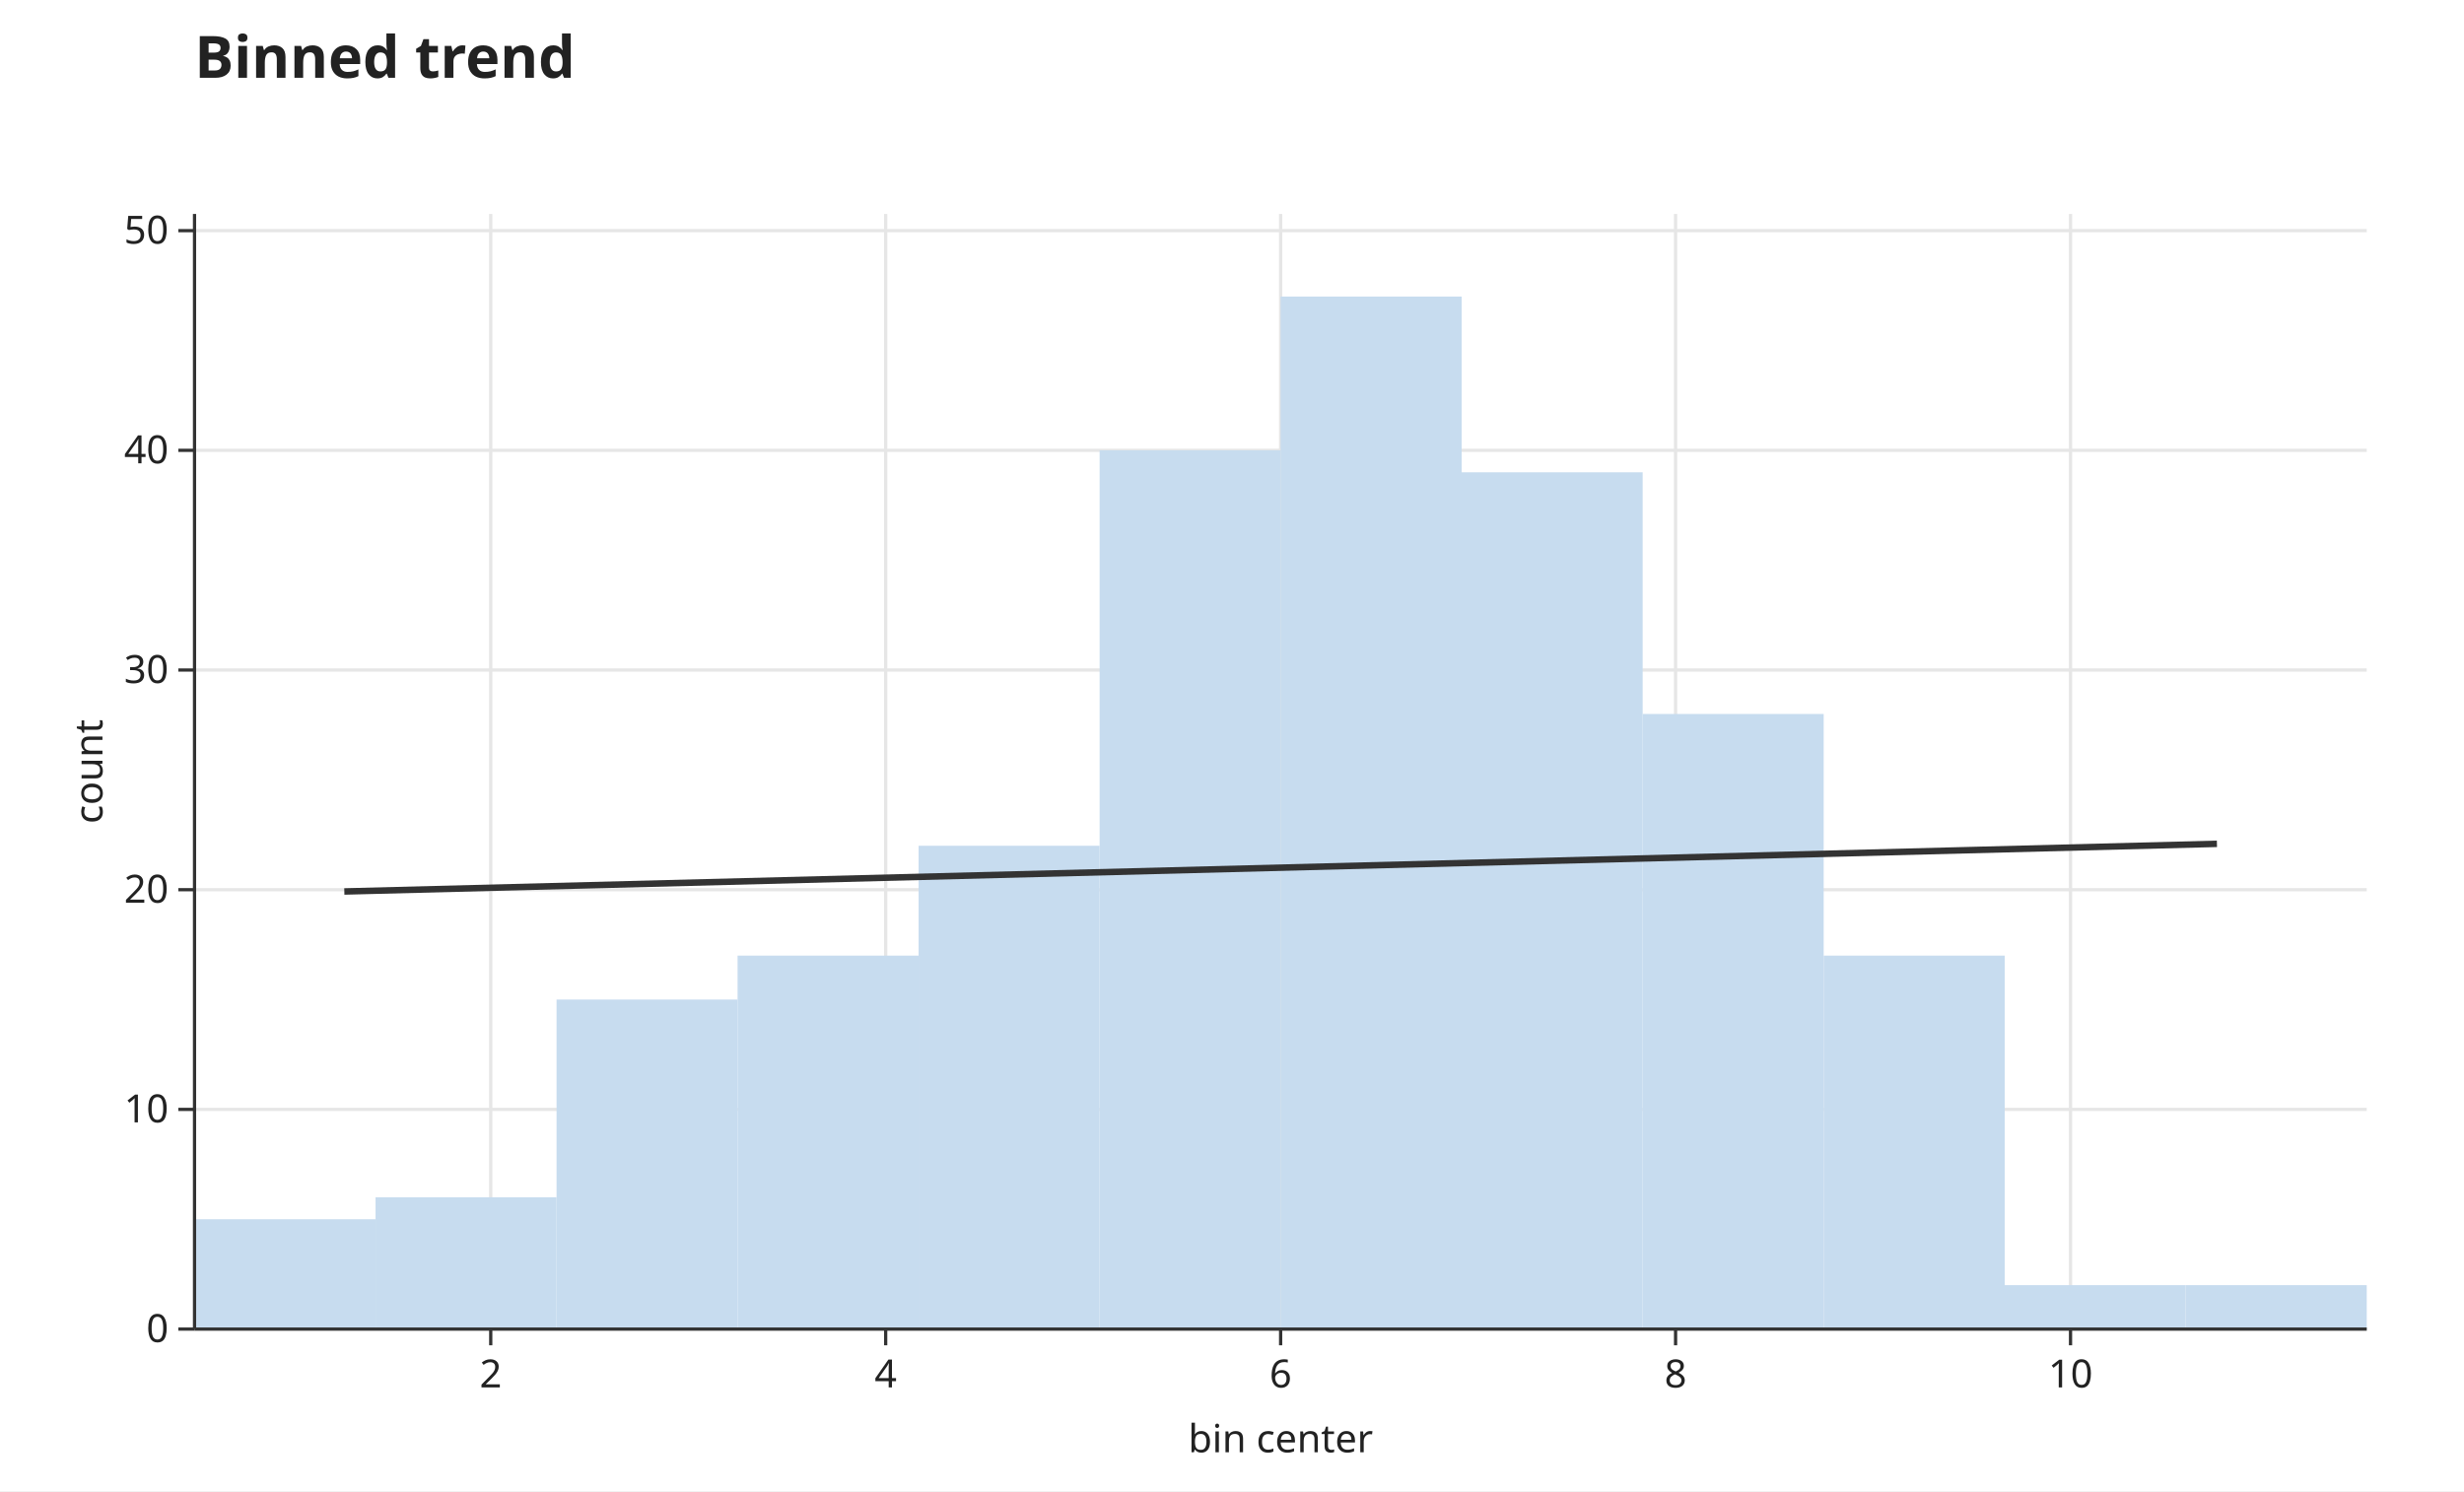
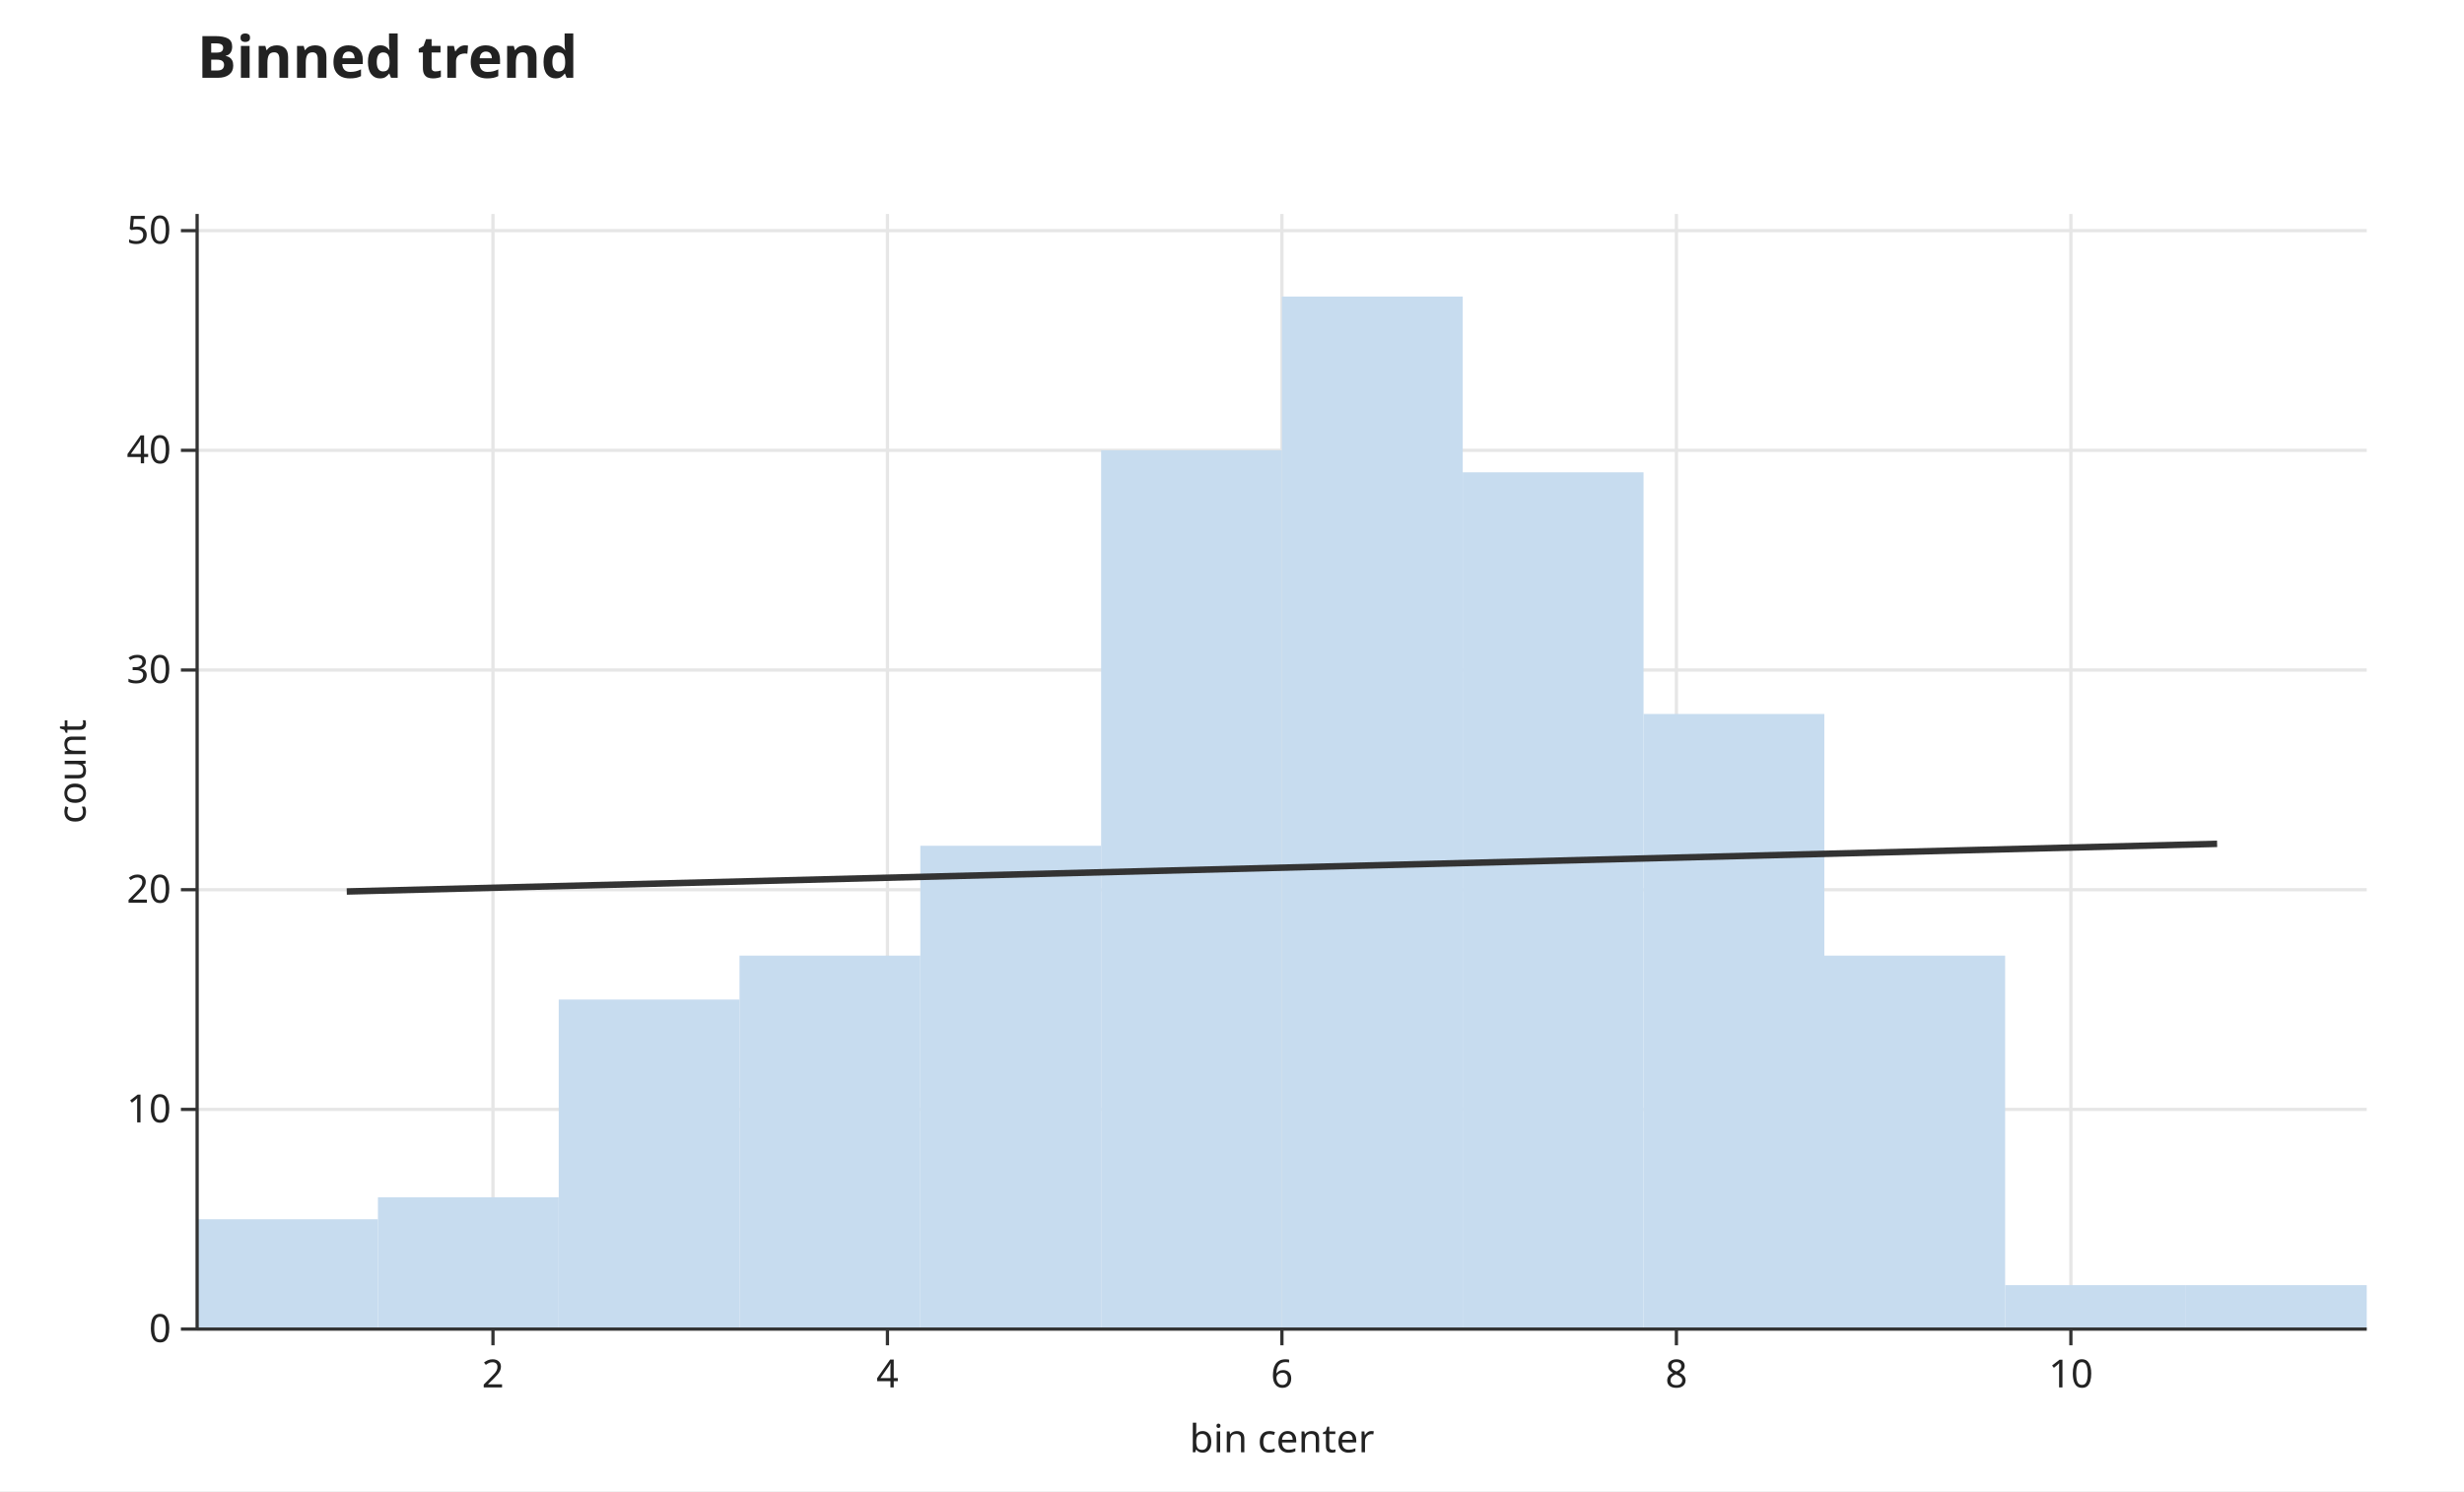
<svg xmlns="http://www.w3.org/2000/svg" width="760" height="460" viewBox="0 0 760 460" role="img" aria-label="Binned trend">
  <rect class="algraf-background" x="0" y="0" width="760" height="460" fill="#ffffff" />
-   <text class="algraf-title" x="60" y="24" font-family="system-ui, sans-serif" font-size="18" font-weight="600" fill="#222222">Binned trend</text>
-   <rect class="algraf-plot-area" x="60" y="66" width="670" height="344" fill="#ffffff" />
+   <text class="algraf-title" x="60.8" y="24" font-family="system-ui, sans-serif" font-size="18" font-weight="600" fill="#222222">Binned trend</text>
+   <rect class="algraf-plot-area" x="60.8" y="66" width="669.2" height="344" fill="#ffffff" />
  <g class="algraf-grid">
-     <line x1="151.364" y1="66" x2="151.364" y2="410" stroke="#e6e6e6" stroke-width="1" />
-     <line x1="273.182" y1="66" x2="273.182" y2="410" stroke="#e6e6e6" stroke-width="1" />
-     <line x1="395" y1="66" x2="395" y2="410" stroke="#e6e6e6" stroke-width="1" />
-     <line x1="516.818" y1="66" x2="516.818" y2="410" stroke="#e6e6e6" stroke-width="1" />
-     <line x1="638.636" y1="66" x2="638.636" y2="410" stroke="#e6e6e6" stroke-width="1" />
-     <line x1="60" y1="410" x2="730" y2="410" stroke="#e6e6e6" stroke-width="1" />
-     <line x1="60" y1="342.23" x2="730" y2="342.23" stroke="#e6e6e6" stroke-width="1" />
-     <line x1="60" y1="274.46" x2="730" y2="274.46" stroke="#e6e6e6" stroke-width="1" />
-     <line x1="60" y1="206.69" x2="730" y2="206.69" stroke="#e6e6e6" stroke-width="1" />
-     <line x1="60" y1="138.92" x2="730" y2="138.92" stroke="#e6e6e6" stroke-width="1" />
-     <line x1="60" y1="71.151" x2="730" y2="71.151" stroke="#e6e6e6" stroke-width="1" />
+     <line x1="152.055" y1="66" x2="152.055" y2="410" stroke="#e6e6e6" stroke-width="1" />
+     <line x1="273.727" y1="66" x2="273.727" y2="410" stroke="#e6e6e6" stroke-width="1" />
+     <line x1="395.4" y1="66" x2="395.4" y2="410" stroke="#e6e6e6" stroke-width="1" />
+     <line x1="517.073" y1="66" x2="517.073" y2="410" stroke="#e6e6e6" stroke-width="1" />
+     <line x1="638.745" y1="66" x2="638.745" y2="410" stroke="#e6e6e6" stroke-width="1" />
+     <line x1="60.8" y1="410" x2="730" y2="410" stroke="#e6e6e6" stroke-width="1" />
+     <line x1="60.8" y1="342.23" x2="730" y2="342.23" stroke="#e6e6e6" stroke-width="1" />
+     <line x1="60.8" y1="274.46" x2="730" y2="274.46" stroke="#e6e6e6" stroke-width="1" />
+     <line x1="60.8" y1="206.69" x2="730" y2="206.69" stroke="#e6e6e6" stroke-width="1" />
+     <line x1="60.8" y1="138.92" x2="730" y2="138.92" stroke="#e6e6e6" stroke-width="1" />
+     <line x1="60.8" y1="71.151" x2="730" y2="71.151" stroke="#e6e6e6" stroke-width="1" />
  </g>
  <g class="algraf-layer algraf-geom-rect">
-     <rect x="60" y="376.115" width="55.833" height="33.885" fill="#c7dcef" opacity="1" />
-     <rect x="115.833" y="369.338" width="55.833" height="40.662" fill="#c7dcef" opacity="1" />
-     <rect x="171.667" y="308.345" width="55.833" height="101.655" fill="#c7dcef" opacity="1" />
-     <rect x="227.5" y="294.791" width="55.833" height="115.209" fill="#c7dcef" opacity="1" />
-     <rect x="283.333" y="260.906" width="55.833" height="149.094" fill="#c7dcef" opacity="1" />
-     <rect x="339.167" y="138.92" width="55.833" height="271.08" fill="#c7dcef" opacity="1" />
-     <rect x="395" y="91.481" width="55.833" height="318.519" fill="#c7dcef" opacity="1" />
-     <rect x="450.833" y="145.697" width="55.833" height="264.303" fill="#c7dcef" opacity="1" />
-     <rect x="506.667" y="220.244" width="55.833" height="189.756" fill="#c7dcef" opacity="1" />
-     <rect x="562.5" y="294.791" width="55.833" height="115.209" fill="#c7dcef" opacity="1" />
-     <rect x="618.333" y="396.446" width="55.833" height="13.554" fill="#c7dcef" opacity="1" />
-     <rect x="674.167" y="396.446" width="55.833" height="13.554" fill="#c7dcef" opacity="1" />
+     <rect x="60.8" y="376.115" width="55.767" height="33.885" fill="#c7dcef" opacity="1" />
+     <rect x="116.567" y="369.338" width="55.767" height="40.662" fill="#c7dcef" opacity="1" />
+     <rect x="172.333" y="308.345" width="55.767" height="101.655" fill="#c7dcef" opacity="1" />
+     <rect x="228.1" y="294.791" width="55.767" height="115.209" fill="#c7dcef" opacity="1" />
+     <rect x="283.867" y="260.906" width="55.767" height="149.094" fill="#c7dcef" opacity="1" />
+     <rect x="339.633" y="138.92" width="55.767" height="271.08" fill="#c7dcef" opacity="1" />
+     <rect x="395.4" y="91.481" width="55.767" height="318.519" fill="#c7dcef" opacity="1" />
+     <rect x="451.167" y="145.697" width="55.767" height="264.303" fill="#c7dcef" opacity="1" />
+     <rect x="506.933" y="220.244" width="55.767" height="189.756" fill="#c7dcef" opacity="1" />
+     <rect x="562.7" y="294.791" width="55.767" height="115.209" fill="#c7dcef" opacity="1" />
+     <rect x="618.467" y="396.446" width="55.767" height="13.554" fill="#c7dcef" opacity="1" />
+     <rect x="674.233" y="396.446" width="55.767" height="13.554" fill="#c7dcef" opacity="1" />
  </g>
  <g class="algraf-layer algraf-geom-line">
-     <path d="M106.207 275.006 L683.793 260.305" fill="none" stroke="#333333" stroke-width="2" opacity="1" />
+     <path d="M106.952 275.006 L683.848 260.305" fill="none" stroke="#333333" stroke-width="2" opacity="1" />
  </g>
  <g class="algraf-axes">
-     <line x1="60" y1="410" x2="730" y2="410" stroke="#333333" stroke-width="1" />
-     <line x1="151.364" y1="410" x2="151.364" y2="415" stroke="#333333" stroke-width="1" />
-     <text x="151.364" y="428" text-anchor="middle" font-family="system-ui, sans-serif" font-size="12" fill="#222222">2</text>
-     <line x1="273.182" y1="410" x2="273.182" y2="415" stroke="#333333" stroke-width="1" />
-     <text x="273.182" y="428" text-anchor="middle" font-family="system-ui, sans-serif" font-size="12" fill="#222222">4</text>
-     <line x1="395" y1="410" x2="395" y2="415" stroke="#333333" stroke-width="1" />
-     <text x="395" y="428" text-anchor="middle" font-family="system-ui, sans-serif" font-size="12" fill="#222222">6</text>
-     <line x1="516.818" y1="410" x2="516.818" y2="415" stroke="#333333" stroke-width="1" />
-     <text x="516.818" y="428" text-anchor="middle" font-family="system-ui, sans-serif" font-size="12" fill="#222222">8</text>
-     <line x1="638.636" y1="410" x2="638.636" y2="415" stroke="#333333" stroke-width="1" />
-     <text x="638.636" y="428" text-anchor="middle" font-family="system-ui, sans-serif" font-size="12" fill="#222222">10</text>
-     <text x="395" y="448" text-anchor="middle" font-family="system-ui, sans-serif" font-size="12" fill="#222222">bin center</text>
-     <line x1="60" y1="66" x2="60" y2="410" stroke="#333333" stroke-width="1" />
-     <line x1="55" y1="410" x2="60" y2="410" stroke="#333333" stroke-width="1" />
-     <text x="52" y="414" text-anchor="end" font-family="system-ui, sans-serif" font-size="12" fill="#222222">0</text>
-     <line x1="55" y1="342.23" x2="60" y2="342.23" stroke="#333333" stroke-width="1" />
-     <text x="52" y="346.23" text-anchor="end" font-family="system-ui, sans-serif" font-size="12" fill="#222222">10</text>
-     <line x1="55" y1="274.46" x2="60" y2="274.46" stroke="#333333" stroke-width="1" />
-     <text x="52" y="278.46" text-anchor="end" font-family="system-ui, sans-serif" font-size="12" fill="#222222">20</text>
-     <line x1="55" y1="206.69" x2="60" y2="206.69" stroke="#333333" stroke-width="1" />
-     <text x="52" y="210.69" text-anchor="end" font-family="system-ui, sans-serif" font-size="12" fill="#222222">30</text>
-     <line x1="55" y1="138.92" x2="60" y2="138.92" stroke="#333333" stroke-width="1" />
-     <text x="52" y="142.92" text-anchor="end" font-family="system-ui, sans-serif" font-size="12" fill="#222222">40</text>
-     <line x1="55" y1="71.151" x2="60" y2="71.151" stroke="#333333" stroke-width="1" />
-     <text x="52" y="75.151" text-anchor="end" font-family="system-ui, sans-serif" font-size="12" fill="#222222">50</text>
-     <text x="31.6" y="238" text-anchor="middle" transform="rotate(-90 31.6 238)" font-family="system-ui, sans-serif" font-size="12" fill="#222222">count</text>
+     <line x1="60.8" y1="410" x2="730" y2="410" stroke="#333333" stroke-width="1" />
+     <line x1="152.055" y1="410" x2="152.055" y2="415" stroke="#333333" stroke-width="1" />
+     <text x="152.055" y="428" text-anchor="middle" font-family="system-ui, sans-serif" font-size="12" fill="#222222">2</text>
+     <line x1="273.727" y1="410" x2="273.727" y2="415" stroke="#333333" stroke-width="1" />
+     <text x="273.727" y="428" text-anchor="middle" font-family="system-ui, sans-serif" font-size="12" fill="#222222">4</text>
+     <line x1="395.4" y1="410" x2="395.4" y2="415" stroke="#333333" stroke-width="1" />
+     <text x="395.4" y="428" text-anchor="middle" font-family="system-ui, sans-serif" font-size="12" fill="#222222">6</text>
+     <line x1="517.073" y1="410" x2="517.073" y2="415" stroke="#333333" stroke-width="1" />
+     <text x="517.073" y="428" text-anchor="middle" font-family="system-ui, sans-serif" font-size="12" fill="#222222">8</text>
+     <line x1="638.745" y1="410" x2="638.745" y2="415" stroke="#333333" stroke-width="1" />
+     <text x="638.745" y="428" text-anchor="middle" font-family="system-ui, sans-serif" font-size="12" fill="#222222">10</text>
+     <text x="395.4" y="448" text-anchor="middle" font-family="system-ui, sans-serif" font-size="12" fill="#222222">bin center</text>
+     <line x1="60.8" y1="66" x2="60.8" y2="410" stroke="#333333" stroke-width="1" />
+     <line x1="55.8" y1="410" x2="60.8" y2="410" stroke="#333333" stroke-width="1" />
+     <text x="52.8" y="414" text-anchor="end" font-family="system-ui, sans-serif" font-size="12" fill="#222222">0</text>
+     <line x1="55.8" y1="342.23" x2="60.8" y2="342.23" stroke="#333333" stroke-width="1" />
+     <text x="52.8" y="346.23" text-anchor="end" font-family="system-ui, sans-serif" font-size="12" fill="#222222">10</text>
+     <line x1="55.8" y1="274.46" x2="60.8" y2="274.46" stroke="#333333" stroke-width="1" />
+     <text x="52.8" y="278.46" text-anchor="end" font-family="system-ui, sans-serif" font-size="12" fill="#222222">20</text>
+     <line x1="55.8" y1="206.69" x2="60.8" y2="206.69" stroke="#333333" stroke-width="1" />
+     <text x="52.8" y="210.69" text-anchor="end" font-family="system-ui, sans-serif" font-size="12" fill="#222222">30</text>
+     <line x1="55.8" y1="138.92" x2="60.8" y2="138.92" stroke="#333333" stroke-width="1" />
+     <text x="52.8" y="142.92" text-anchor="end" font-family="system-ui, sans-serif" font-size="12" fill="#222222">40</text>
+     <line x1="55.8" y1="71.151" x2="60.8" y2="71.151" stroke="#333333" stroke-width="1" />
+     <text x="52.8" y="75.151" text-anchor="end" font-family="system-ui, sans-serif" font-size="12" fill="#222222">50</text>
+     <text x="26.4" y="238" text-anchor="middle" transform="rotate(-90 26.4 238)" font-family="system-ui, sans-serif" font-size="12" fill="#222222">count</text>
  </g>
</svg>
